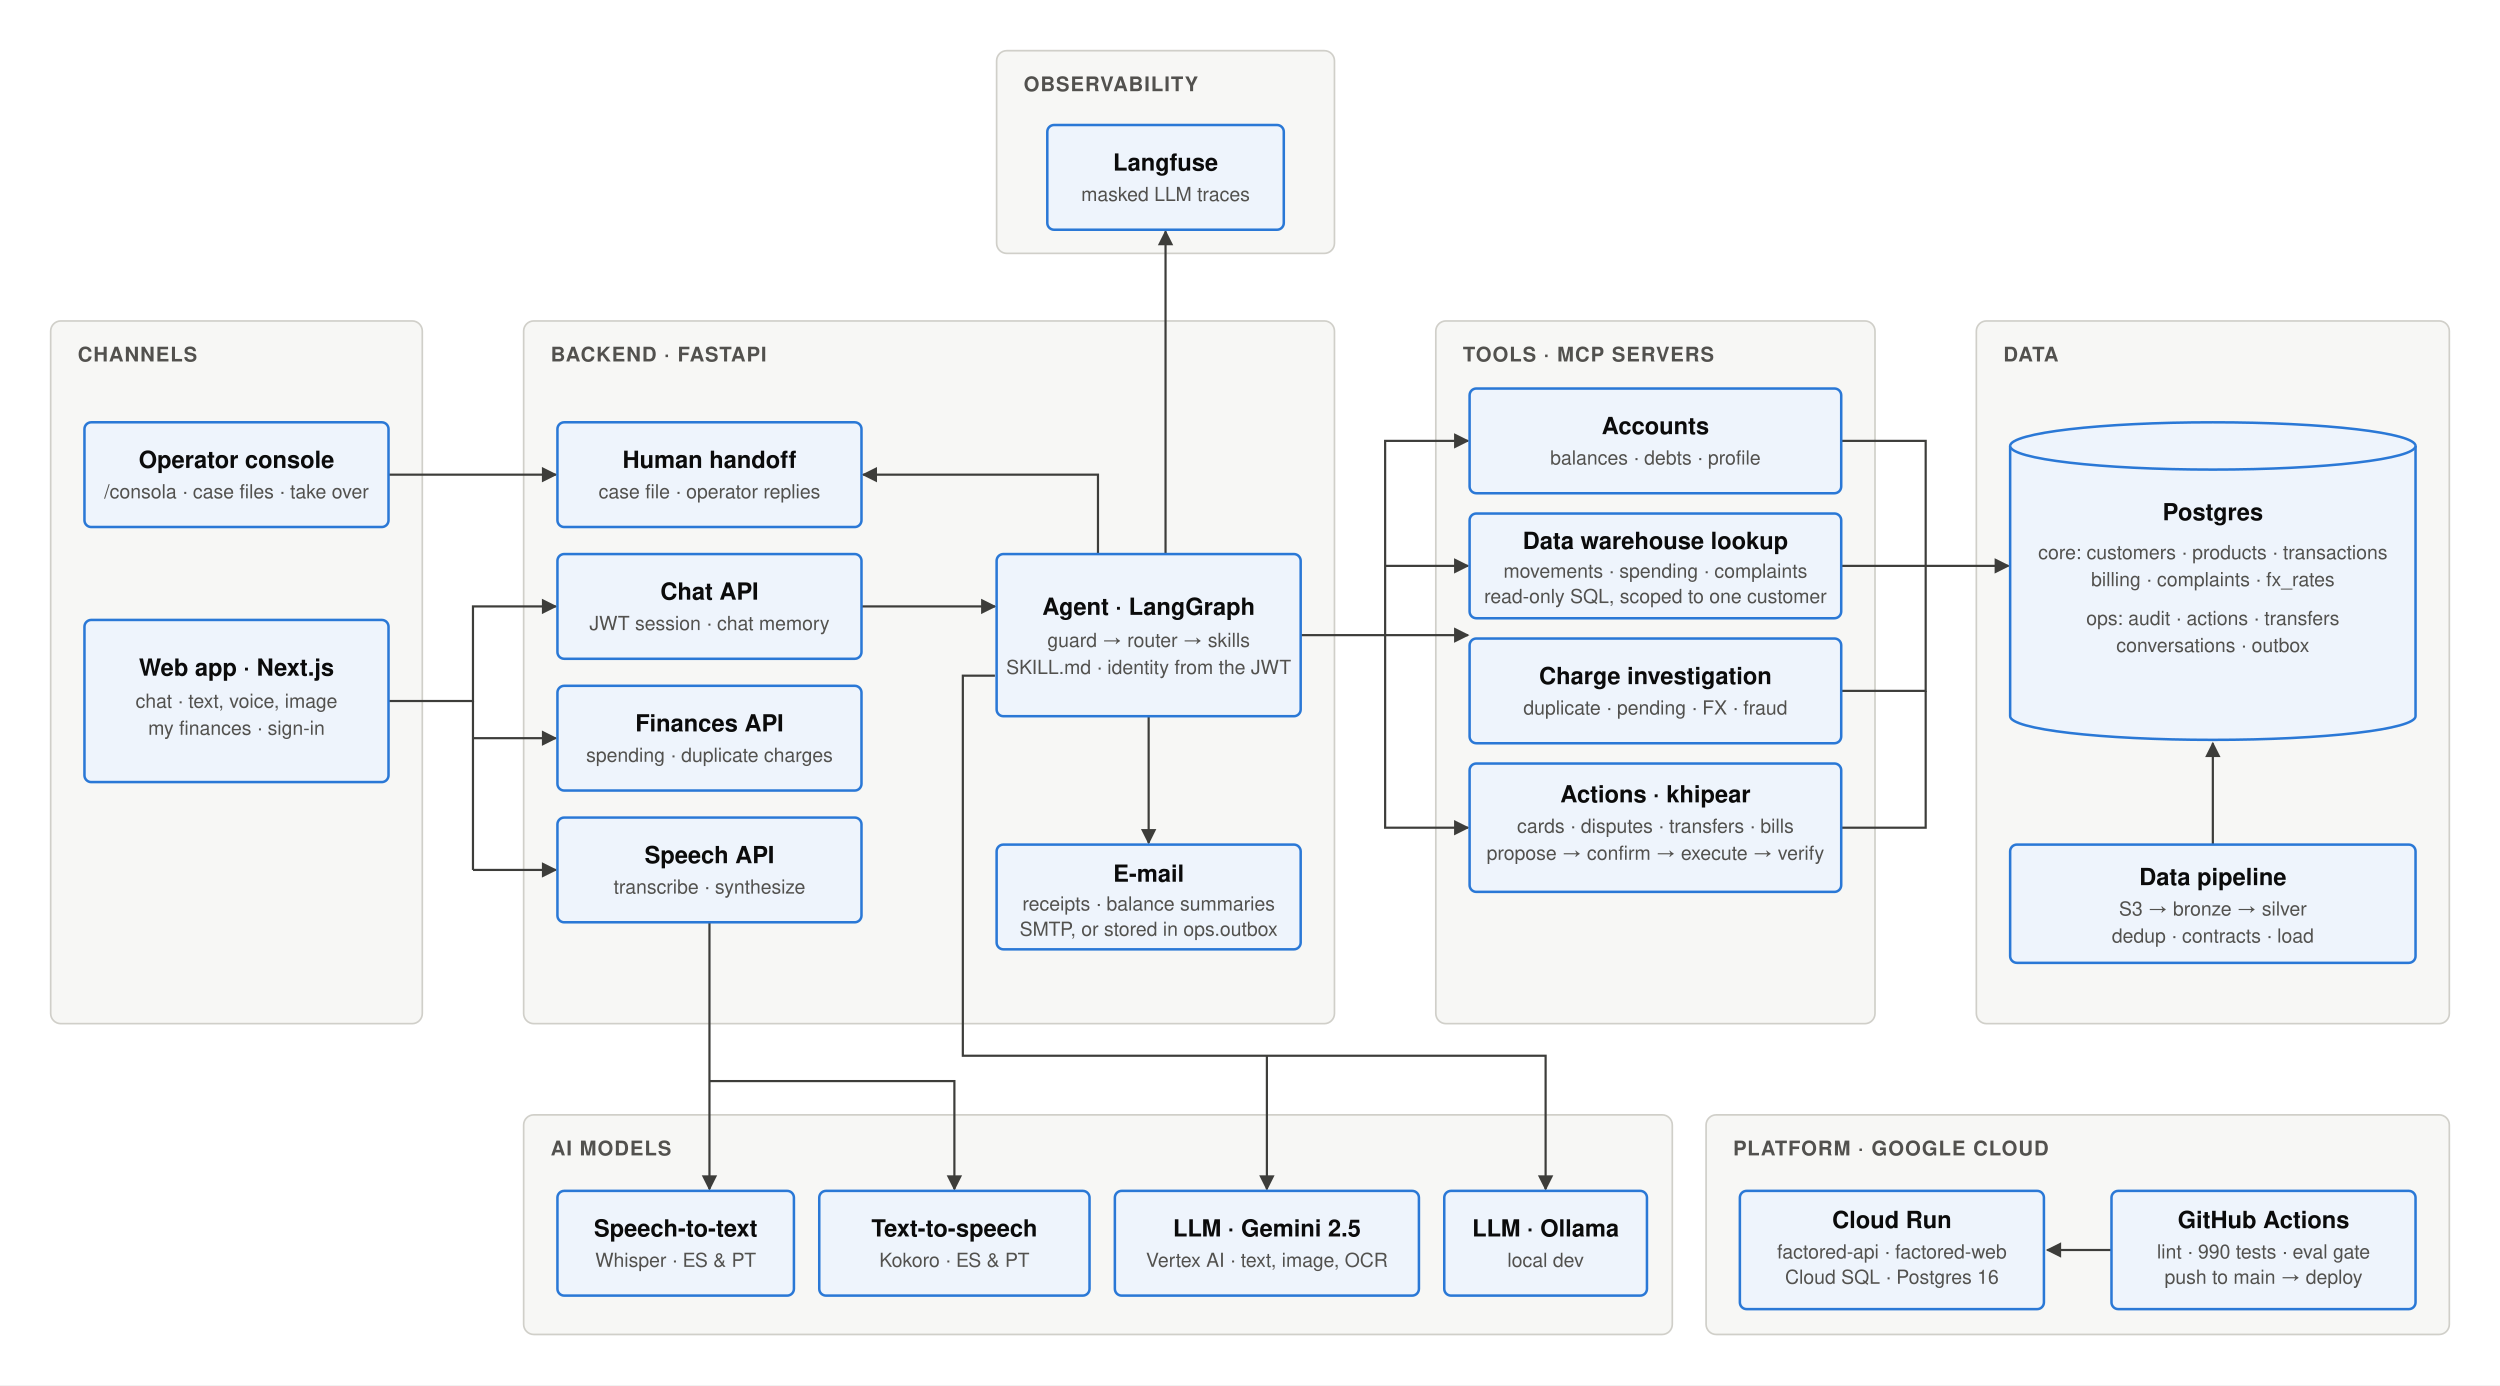
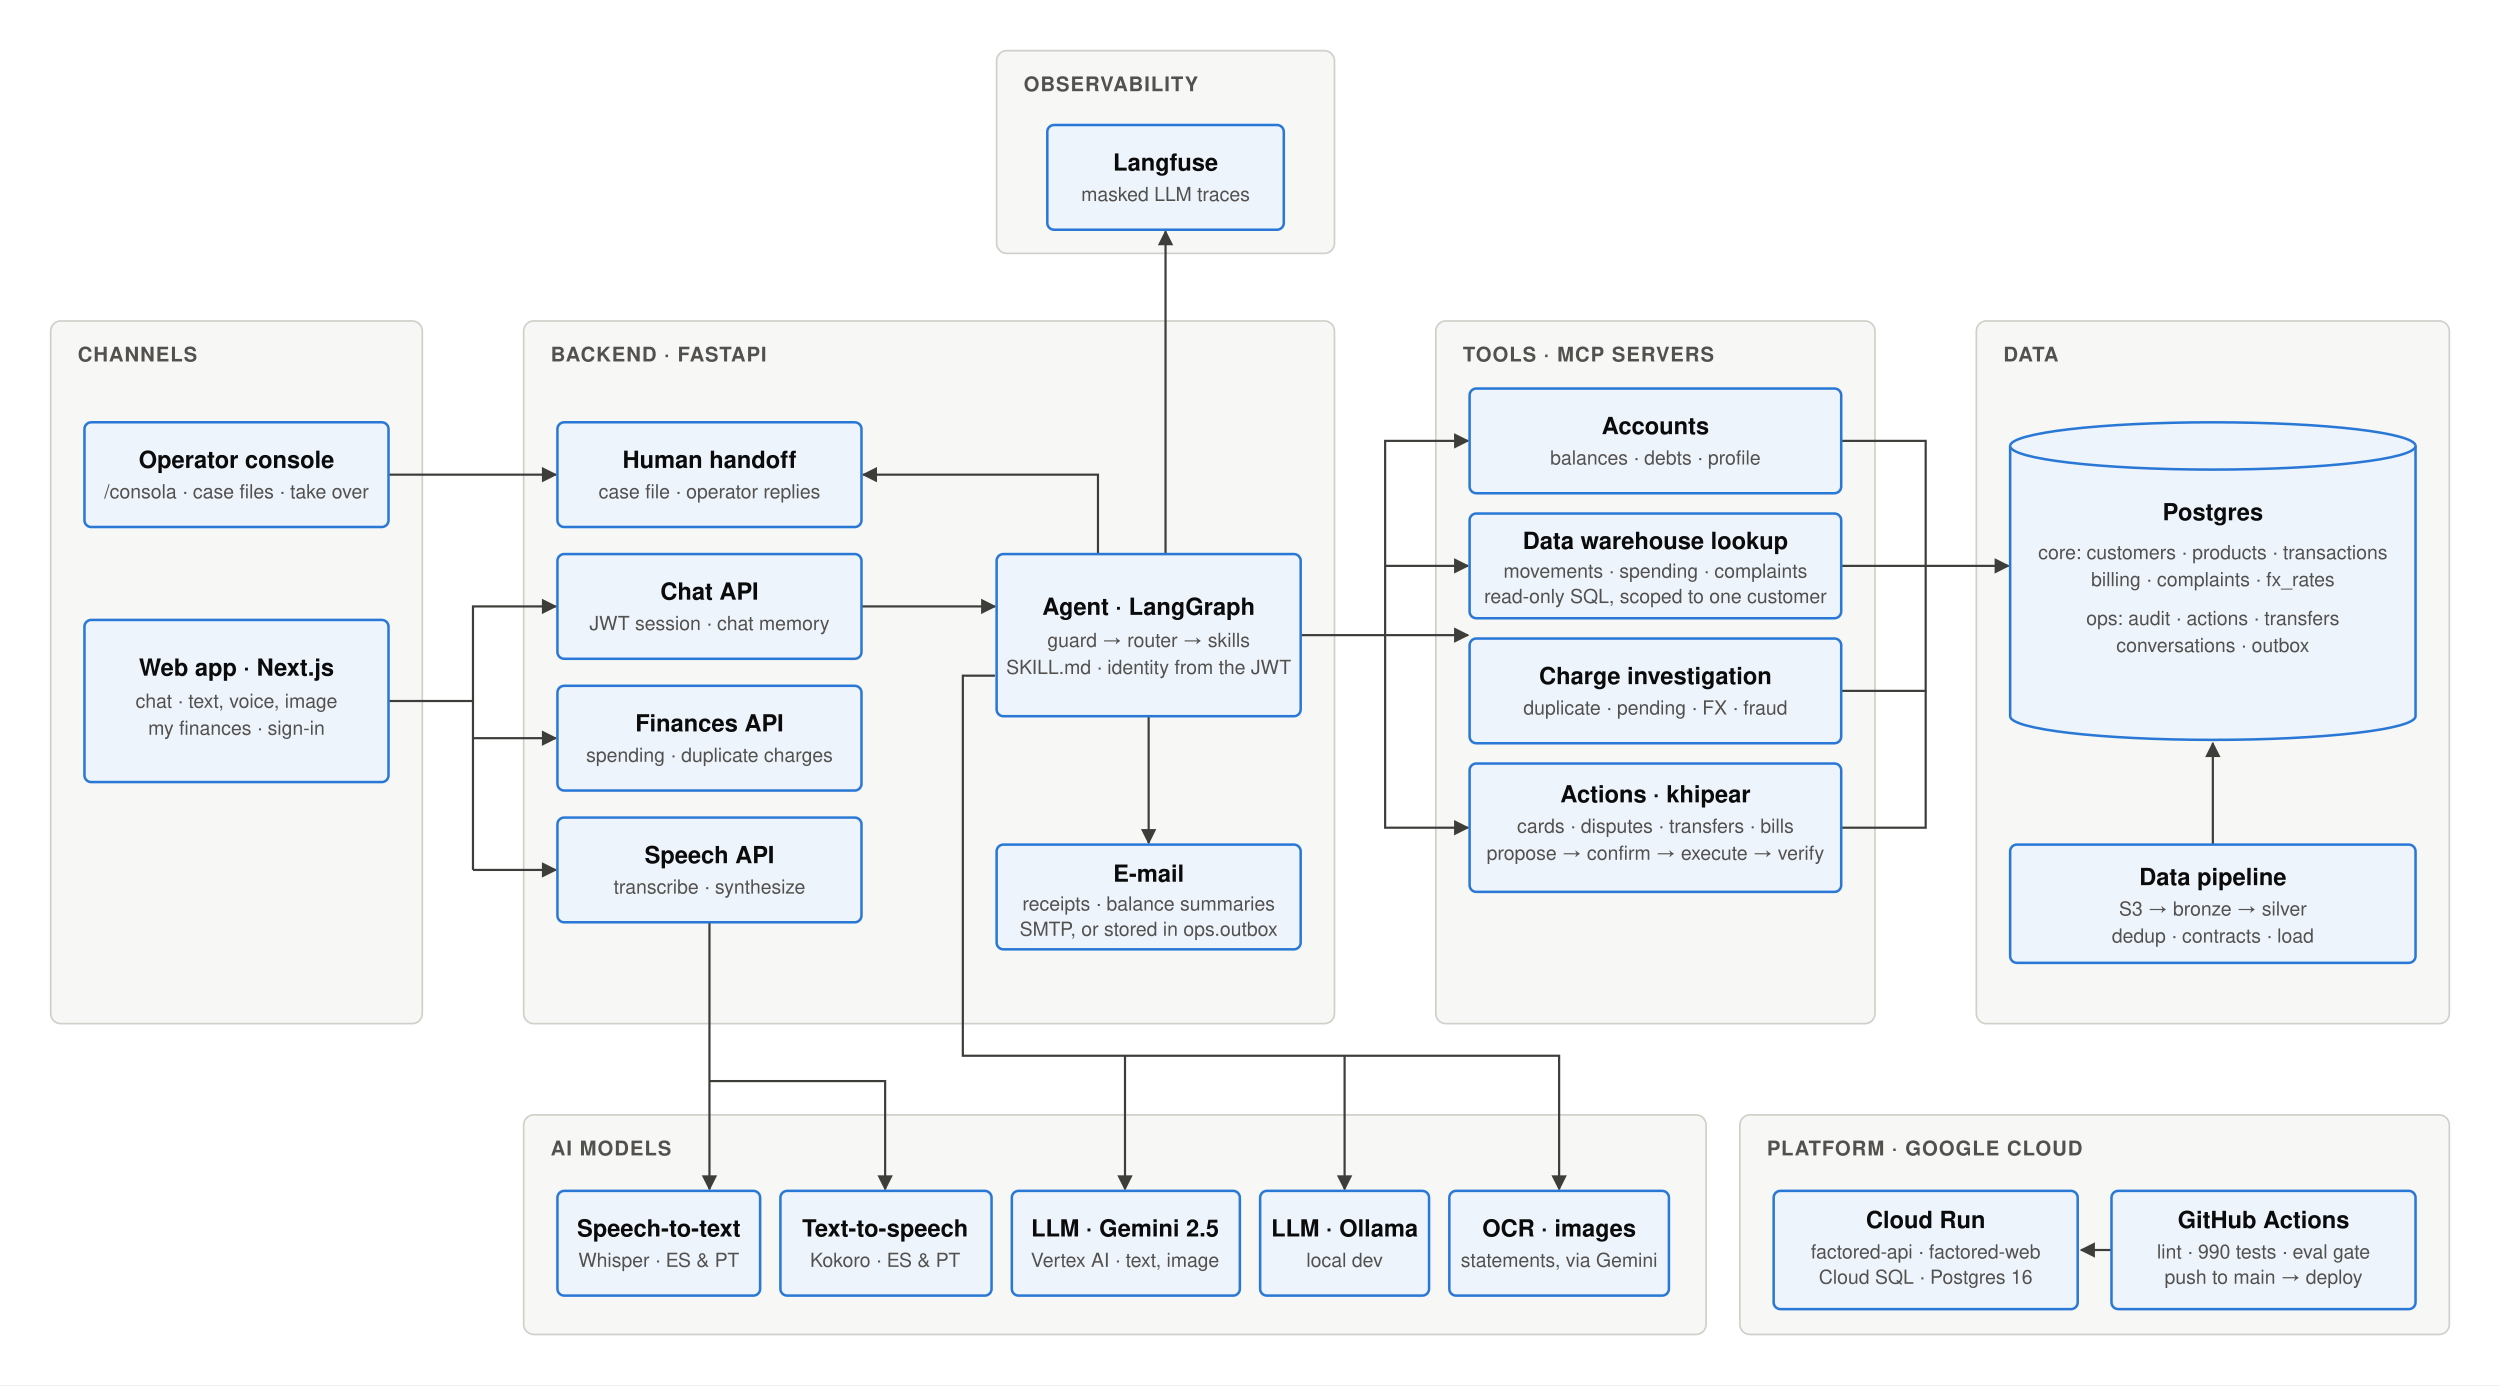
<svg xmlns="http://www.w3.org/2000/svg" viewBox="0 0 1480 820" width="1480" height="820" role="img" aria-label="Component architecture">
  <defs>
    <marker id="arrow" viewBox="0 0 10 10" refX="9" refY="5" markerWidth="7" markerHeight="7" orient="auto-start-reverse">
      <path d="M0,0 L10,5 L0,10 z" fill="#3d3d3a" />
    </marker>
    <style>
      text { font-family: -apple-system, "Segoe UI", Helvetica, Arial, sans-serif; text-anchor: middle; }
      .group { fill: #f7f7f5; stroke: #d0cfc9; }
      .group-title { font-size: 12px; font-weight: 600; fill: #52514e; letter-spacing: 0.6px; text-anchor: start; }
      .built { fill: #eef4fc; stroke: #2a78d6; stroke-width: 1.5; }
      .name { font-size: 14px; font-weight: 600; fill: #0b0b0b; }
      .note { font-size: 11.5px; fill: #52514e; }
      .edge { fill: none; stroke: #3d3d3a; stroke-width: 1.3; }
    </style>
  </defs>
  <rect width="1480" height="820" fill="#ffffff" />
  <rect class="group" x="590" y="30" width="200" height="120" rx="6" />
  <text class="group-title" x="606" y="54">OBSERVABILITY</text>
  <rect class="group" x="30" y="190" width="220" height="416" rx="6" />
  <text class="group-title" x="46" y="214">CHANNELS</text>
  <rect class="group" x="310" y="190" width="480" height="416" rx="6" />
  <text class="group-title" x="326" y="214">BACKEND · FASTAPI</text>
  <rect class="group" x="850" y="190" width="260" height="416" rx="6" />
  <text class="group-title" x="866" y="214">TOOLS · MCP SERVERS</text>
  <rect class="group" x="1170" y="190" width="280" height="416" rx="6" />
  <text class="group-title" x="1186" y="214">DATA</text>
-   <rect class="group" x="310" y="660" width="680" height="130" rx="6" />
+   <rect class="group" x="310" y="660" width="700" height="130" rx="6" />
  <text class="group-title" x="326" y="684">AI MODELS</text>
-   <rect class="group" x="1010" y="660" width="440" height="130" rx="6" />
-   <text class="group-title" x="1026" y="684">PLATFORM · GOOGLE CLOUD</text>
+   <rect class="group" x="1030" y="660" width="420" height="130" rx="6" />
+   <text class="group-title" x="1046" y="684">PLATFORM · GOOGLE CLOUD</text>
  <path class="edge" d="M230,281 H329" marker-end="url(#arrow)" />
  <path class="edge" d="M230,415 H280 V359 H329" marker-end="url(#arrow)" />
  <path class="edge" d="M280,415 V515" />
  <path class="edge" d="M280,437 H329" marker-end="url(#arrow)" />
  <path class="edge" d="M280,515 H329" marker-end="url(#arrow)" />
  <path class="edge" d="M510,359 H589" marker-end="url(#arrow)" />
  <path class="edge" d="M650,328 V281 H511" marker-end="url(#arrow)" />
  <path class="edge" d="M690,328 V137" marker-end="url(#arrow)" />
  <path class="edge" d="M680,424 V499" marker-end="url(#arrow)" />
  <path class="edge" d="M770,376 H820" />
  <path class="edge" d="M820,376 V261 H869" marker-end="url(#arrow)" />
  <path class="edge" d="M820,335 H869" marker-end="url(#arrow)" />
  <path class="edge" d="M820,376 H869" marker-end="url(#arrow)" />
  <path class="edge" d="M820,376 V490 H869" marker-end="url(#arrow)" />
  <path class="edge" d="M1090,261 H1140 V335" />
  <path class="edge" d="M1090,335 H1189" marker-end="url(#arrow)" />
  <path class="edge" d="M1090,409 H1140 V335" />
  <path class="edge" d="M1090,490 H1140 V409" />
  <path class="edge" d="M1310,500 V440" marker-end="url(#arrow)" />
  <path class="edge" d="M420,546 V704" marker-end="url(#arrow)" />
-   <path class="edge" d="M420,640 H565 V704" marker-end="url(#arrow)" />
-   <path class="edge" d="M589,400 H570 V625 H915 V704" marker-end="url(#arrow)" />
-   <path class="edge" d="M750,625 V704" marker-end="url(#arrow)" />
-   <path class="edge" d="M1250,740 H1212" marker-end="url(#arrow)" />
+   <path class="edge" d="M420,640 H524 V704" marker-end="url(#arrow)" />
+   <path class="edge" d="M589,400 H570 V625 H923 V704" marker-end="url(#arrow)" />
+   <path class="edge" d="M666,625 V704" marker-end="url(#arrow)" />
+   <path class="edge" d="M796,625 V704" marker-end="url(#arrow)" />
+   <path class="edge" d="M1250,740 H1232" marker-end="url(#arrow)" />
  <rect class="built" x="620" y="74" width="140" height="62" rx="4" />
  <text class="name" x="690" y="101">Langfuse</text>
  <text class="note" x="690" y="119">masked LLM traces</text>
  <rect class="built" x="50" y="250" width="180" height="62" rx="4" />
  <text class="name" x="140" y="277">Operator console</text>
  <text class="note" x="140" y="295">/consola · case files · take over</text>
  <rect class="built" x="50" y="367" width="180" height="96" rx="4" />
  <text class="name" x="140" y="400">Web app · Next.js</text>
  <text class="note" x="140" y="419">chat · text, voice, image</text>
  <text class="note" x="140" y="435">my finances · sign-in</text>
  <rect class="built" x="330" y="250" width="180" height="62" rx="4" />
  <text class="name" x="420" y="277">Human handoff</text>
  <text class="note" x="420" y="295">case file · operator replies</text>
  <rect class="built" x="330" y="328" width="180" height="62" rx="4" />
  <text class="name" x="420" y="355">Chat API</text>
  <text class="note" x="420" y="373">JWT session · chat memory</text>
  <rect class="built" x="330" y="406" width="180" height="62" rx="4" />
  <text class="name" x="420" y="433">Finances API</text>
  <text class="note" x="420" y="451">spending · duplicate charges</text>
  <rect class="built" x="330" y="484" width="180" height="62" rx="4" />
  <text class="name" x="420" y="511">Speech API</text>
  <text class="note" x="420" y="529">transcribe · synthesize</text>
  <rect class="built" x="590" y="328" width="180" height="96" rx="4" />
  <text class="name" x="680" y="364">Agent · LangGraph</text>
  <text class="note" x="680" y="383">guard → router → skills</text>
  <text class="note" x="680" y="399">SKILL.md · identity from the JWT</text>
  <rect class="built" x="590" y="500" width="180" height="62" rx="4" />
  <text class="name" x="680" y="522">E-mail</text>
  <text class="note" x="680" y="539">receipts · balance summaries</text>
  <text class="note" x="680" y="554">SMTP, or stored in ops.outbox</text>
  <rect class="built" x="870" y="230" width="220" height="62" rx="4" />
  <text class="name" x="980" y="257">Accounts</text>
  <text class="note" x="980" y="275">balances · debts · profile</text>
  <rect class="built" x="870" y="304" width="220" height="62" rx="4" />
  <text class="name" x="980" y="325">Data warehouse lookup</text>
  <text class="note" x="980" y="342">movements · spending · complaints</text>
  <text class="note" x="980" y="357">read-only SQL, scoped to one customer</text>
  <rect class="built" x="870" y="378" width="220" height="62" rx="4" />
  <text class="name" x="980" y="405">Charge investigation</text>
  <text class="note" x="980" y="423">duplicate · pending · FX · fraud</text>
  <rect class="built" x="870" y="452" width="220" height="76" rx="4" />
  <text class="name" x="980" y="475">Actions · khipear</text>
  <text class="note" x="980" y="493">cards · disputes · transfers · bills</text>
  <text class="note" x="980" y="509">propose → confirm → execute → verify</text>
  <path class="built" d="M1190,264 a120,14 0 0 1 240,0 v160 a120,14 0 0 1 -240,0 z" />
  <path class="built" d="M1190,264 a120,14 0 0 0 240,0" fill="none" />
  <text class="name" x="1310" y="308">Postgres</text>
  <text class="note" x="1310" y="331">core: customers · products · transactions</text>
  <text class="note" x="1310" y="347">billing · complaints · fx_rates</text>
  <text class="note" x="1310" y="370">ops: audit · actions · transfers</text>
  <text class="note" x="1310" y="386">conversations · outbox</text>
  <rect class="built" x="1190" y="500" width="240" height="70" rx="4" />
  <text class="name" x="1310" y="524">Data pipeline</text>
  <text class="note" x="1310" y="542">S3 → bronze → silver</text>
  <text class="note" x="1310" y="558">dedup · contracts · load</text>
-   <rect class="built" x="330" y="705" width="140" height="62" rx="4" />
-   <text class="name" x="400" y="732">Speech-to-text</text>
-   <text class="note" x="400" y="750">Whisper · ES &amp; PT</text>
-   <rect class="built" x="485" y="705" width="160" height="62" rx="4" />
-   <text class="name" x="565" y="732">Text-to-speech</text>
-   <text class="note" x="565" y="750">Kokoro · ES &amp; PT</text>
-   <rect class="built" x="660" y="705" width="180" height="62" rx="4" />
-   <text class="name" x="750" y="732">LLM · Gemini 2.5</text>
-   <text class="note" x="750" y="750">Vertex AI · text, image, OCR</text>
-   <rect class="built" x="855" y="705" width="120" height="62" rx="4" />
-   <text class="name" x="915" y="732">LLM · Ollama</text>
-   <text class="note" x="915" y="750">local dev</text>
-   <rect class="built" x="1030" y="705" width="180" height="70" rx="4" />
-   <text class="name" x="1120" y="727">Cloud Run</text>
-   <text class="note" x="1120" y="745">factored-api · factored-web</text>
-   <text class="note" x="1120" y="760">Cloud SQL · Postgres 16</text>
+   <rect class="built" x="330" y="705" width="120" height="62" rx="4" />
+   <text class="name" x="390" y="732">Speech-to-text</text>
+   <text class="note" x="390" y="750">Whisper · ES &amp; PT</text>
+   <rect class="built" x="462" y="705" width="125" height="62" rx="4" />
+   <text class="name" x="524" y="732">Text-to-speech</text>
+   <text class="note" x="524" y="750">Kokoro · ES &amp; PT</text>
+   <rect class="built" x="599" y="705" width="135" height="62" rx="4" />
+   <text class="name" x="666" y="732">LLM · Gemini 2.5</text>
+   <text class="note" x="666" y="750">Vertex AI · text, image</text>
+   <rect class="built" x="746" y="705" width="100" height="62" rx="4" />
+   <text class="name" x="796" y="732">LLM · Ollama</text>
+   <text class="note" x="796" y="750">local dev</text>
+   <rect class="built" x="858" y="705" width="130" height="62" rx="4" />
+   <text class="name" x="923" y="732">OCR · images</text>
+   <text class="note" x="923" y="750">statements, via Gemini</text>
+   <rect class="built" x="1050" y="705" width="180" height="70" rx="4" />
+   <text class="name" x="1140" y="727">Cloud Run</text>
+   <text class="note" x="1140" y="745">factored-api · factored-web</text>
+   <text class="note" x="1140" y="760">Cloud SQL · Postgres 16</text>
  <rect class="built" x="1250" y="705" width="180" height="70" rx="4" />
  <text class="name" x="1340" y="727">GitHub Actions</text>
  <text class="note" x="1340" y="745">lint · 990 tests · eval gate</text>
  <text class="note" x="1340" y="760">push to main → deploy</text>
</svg>
